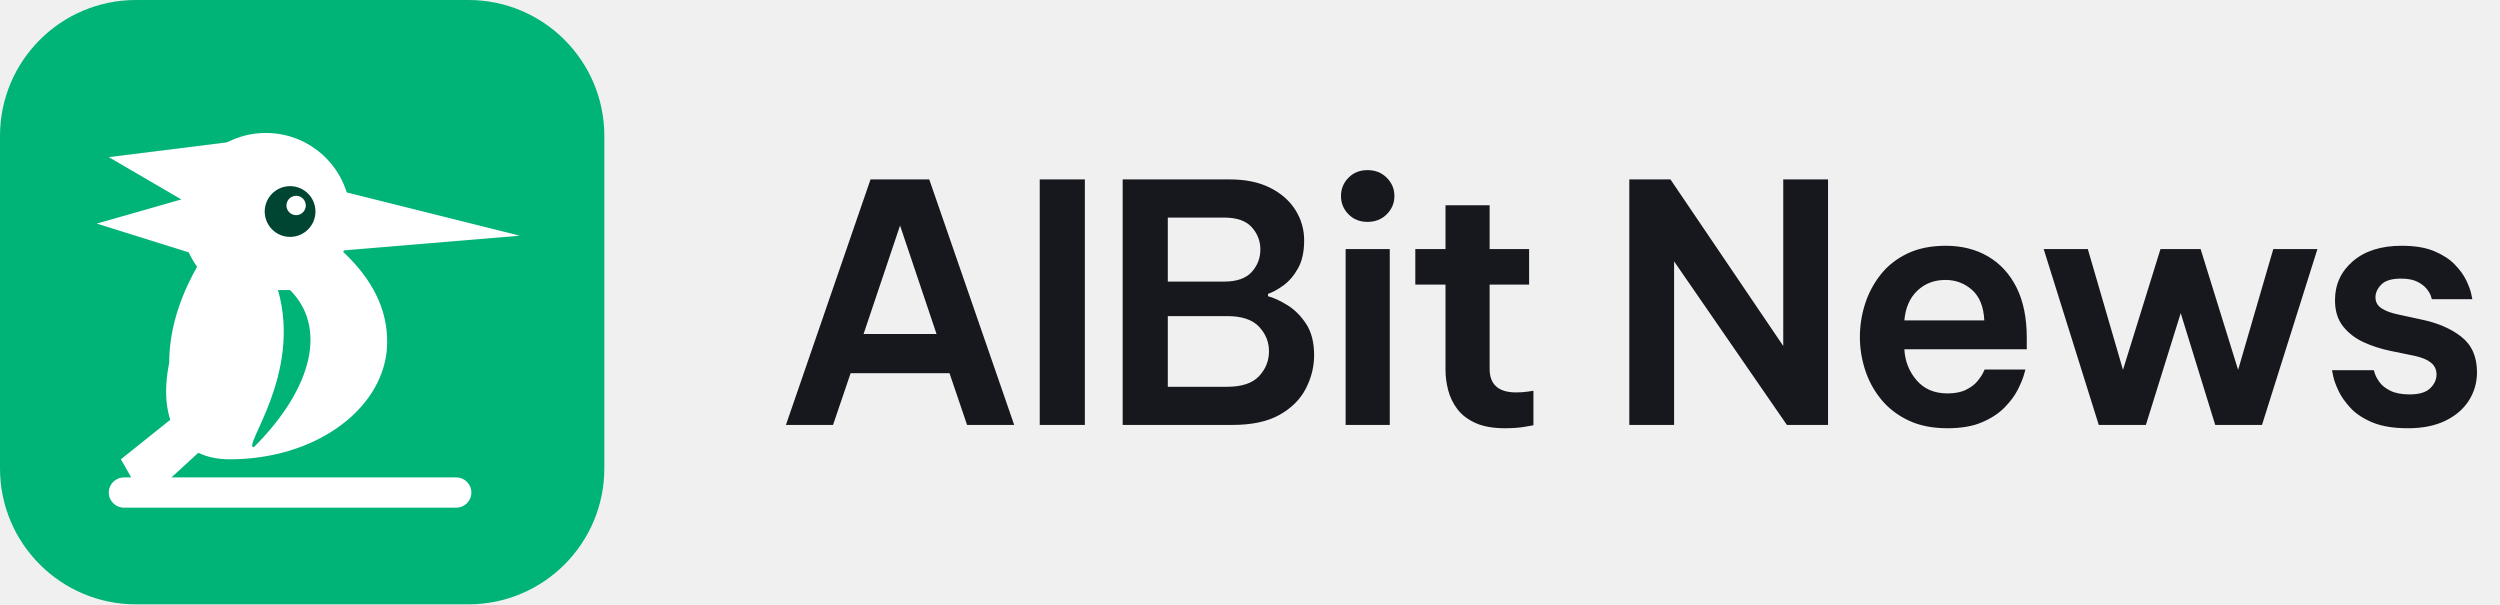
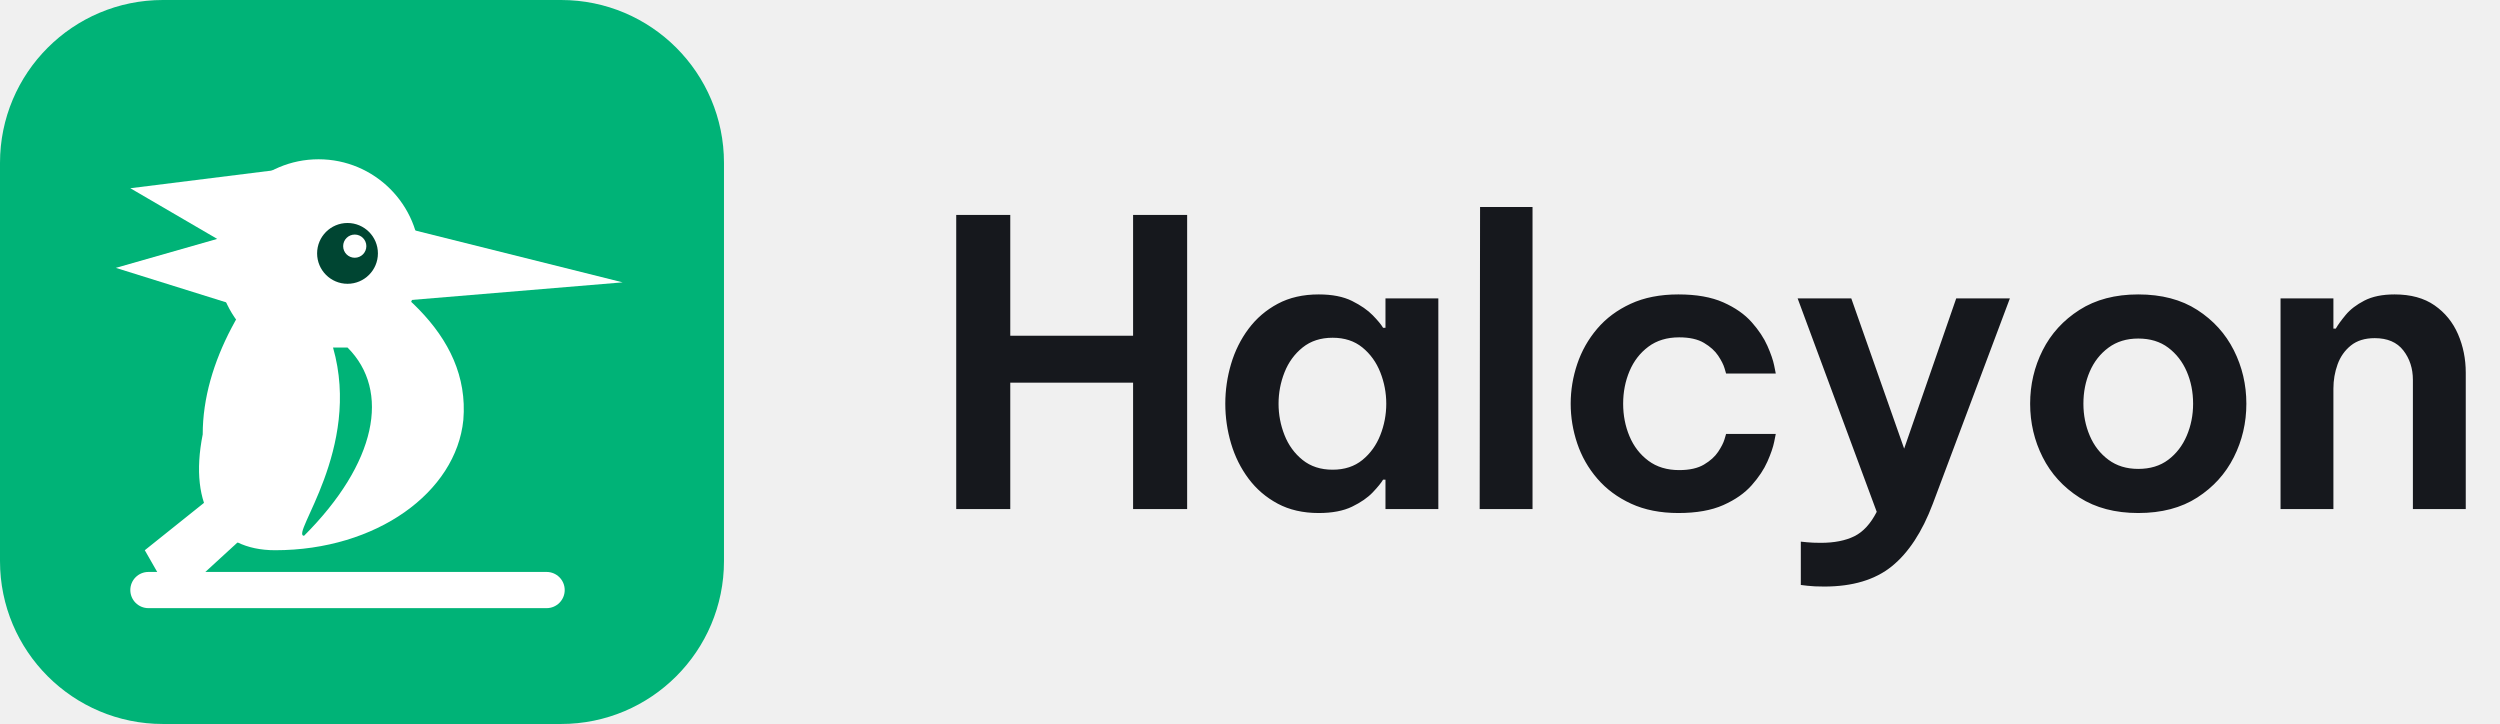
- <svg xmlns="http://www.w3.org/2000/svg" width="1059" height="256" viewBox="0 0 1059 256" role="img" aria-label="AIBit News">
+ <svg xmlns="http://www.w3.org/2000/svg" width="884" height="256" viewBox="0 0 884 256" role="img" aria-label="Halcyon">
  <defs>
    <mask id="m-a-kingfisher-emerald-light-lk" maskUnits="userSpaceOnUse" x="0" y="0" width="256" height="256">
      <rect width="256" height="256" fill="#000" />
      <path d="M 107.52 81.92 C 138.24 97.28, 166.40 117.76, 163.84 148.48 C 161.28 174.08, 133.12 194.56, 97.28 194.56 C 76.80 194.56, 66.56 179.20, 71.68 153.60 C 71.68 128.00, 87.04 102.40, 107.52 81.92 Z" fill="#ffffff" />
      <circle cx="112.64" cy="92.16" r="35.84" fill="#ffffff" />
      <polygon points="107.52,58.88 46.08,66.56 76.80,84.48 40.96,94.72 81.92,107.52" fill="#ffffff" />
      <polygon points="128.00,76.80 220.16,99.84 128.00,107.52" fill="#ffffff" />
      <polygon points="92.16,184.32 61.44,212.48 51.20,194.56 76.80,174.08" fill="#ffffff" />
      <rect x="46.08" y="202.24" width="153.60" height="12.80" rx="6.40" fill="#ffffff" />
      <path d="M 122.88 122.88 C 138.24 138.24, 133.12 163.84, 107.52 189.44 C 102.40 189.44, 128.00 158.72, 117.76 122.88 Z" fill="#000000" />
    </mask>
  </defs>
  <rect width="256" height="256" rx="57.60" fill="#00B377" />
  <rect width="256" height="256" fill="#FFFFFF" mask="url(#m-a-kingfisher-emerald-light-lk)" />
  <circle cx="122.88" cy="89.60" r="10.75" fill="#004532" />
  <circle cx="125.44" cy="87.04" r="4.10" fill="#FFFFFF" />
-   <path fill="#16181D" d="M332.919 180.0 368.757 76.0H393.632L429.611 180.0H409.654L402.205 158.076H360.324L352.876 180.0ZM365.805 141.492H396.724L381.265 95.535ZM440.432 180.0V76.0H459.546V180.0ZM475.568 180.0V76.0H520.962Q530.941 76.0 537.968 79.514Q544.995 83.027 548.719 88.93Q552.443 94.832 552.443 101.859Q552.443 109.027 549.843 113.665Q547.243 118.303 543.659 120.903Q540.076 123.503 537.124 124.486V125.47Q540.778 126.454 545.346 129.265Q549.914 132.076 553.286 137.205Q556.659 142.335 556.659 150.486Q556.659 157.795 553.146 164.611Q549.632 171.427 542.043 175.714Q534.454 180.0 521.946 180.0ZM518.432 92.162H494.681V119.286H518.432Q526.584 119.286 530.238 115.211Q533.892 111.135 533.892 105.654Q533.892 100.314 530.238 96.238Q526.584 92.162 518.432 92.162ZM519.838 133.903H494.681V163.838H519.838Q529.114 163.838 533.33 159.341Q537.546 154.843 537.546 148.8Q537.546 142.897 533.33 138.4Q529.114 133.903 519.838 133.903ZM579.286 93.989Q574.368 93.989 571.205 90.757Q568.043 87.524 568.043 83.027Q568.043 78.53 571.205 75.297Q574.368 72.065 579.286 72.065Q584.205 72.065 587.438 75.297Q590.67 78.53 590.67 83.027Q590.67 87.524 587.438 90.757Q584.205 93.989 579.286 93.989ZM570.011 180.0V105.514H588.703V180.0ZM637.47 181.405Q629.881 181.405 624.962 179.157Q620.043 176.908 617.303 173.254Q614.562 169.6 613.438 165.243Q612.314 160.886 612.314 156.67V120.551H599.524V105.514H612.314V86.962H631.005V105.514H647.73V120.551H631.005V156.249Q631.005 166.227 642.249 166.227Q644.919 166.227 647.238 165.876Q649.557 165.524 649.557 165.524V180.141Q649.557 180.141 645.973 180.773Q642.389 181.405 637.47 181.405ZM690.173 180.0V76.0H707.6L755.384 146.551V76.0H774.357V180.0H756.93L709.146 110.714V180.0ZM824.951 181.405Q815.395 181.405 808.438 178.103Q801.481 174.8 796.914 169.249Q792.346 163.697 790.097 156.811Q787.849 149.924 787.849 142.757Q787.849 135.589 790.027 128.773Q792.205 121.957 796.632 116.335Q801.059 110.714 807.946 107.411Q814.832 104.108 824.249 104.108Q834.368 104.108 842.097 108.605Q849.827 113.103 854.184 121.746Q858.541 130.389 858.541 143.178V147.957H806.681Q807.103 155.546 811.881 161.097Q816.659 166.649 824.951 166.649Q829.73 166.649 832.822 165.103Q835.914 163.557 837.6 161.519Q839.286 159.481 839.989 158.005Q840.692 156.53 840.692 156.53H857.978Q857.978 156.53 857.276 158.989Q856.573 161.449 854.676 165.173Q852.778 168.897 849.124 172.622Q845.47 176.346 839.568 178.876Q833.665 181.405 824.951 181.405ZM806.681 135.73H840.551Q840.13 127.016 835.351 122.8Q830.573 118.584 824.108 118.584Q816.941 118.584 812.162 123.151Q807.384 127.719 806.681 135.73ZM889.038 180.0 865.708 105.514H884.4L899.297 156.67L915.178 105.514H932.184L948.065 156.67L962.962 105.514H981.654L958.184 180.0H938.368L923.751 132.638L908.995 180.0ZM1020.022 181.405Q1010.886 181.405 1004.984 178.946Q999.081 176.486 995.638 172.762Q992.195 169.038 990.508 165.384Q988.822 161.73 988.33 159.27Q987.838 156.811 987.838 156.811H1005.546Q1005.546 156.811 1006.038 158.357Q1006.53 159.903 1008.005 161.941Q1009.481 163.978 1012.573 165.524Q1015.665 167.07 1020.724 167.07Q1026.768 167.07 1029.438 164.47Q1032.108 161.87 1032.108 158.638Q1032.108 155.546 1029.789 153.649Q1027.47 151.751 1022.973 150.768L1012.714 148.659Q1006.53 147.395 1001.189 144.935Q995.849 142.476 992.476 138.189Q989.103 133.903 989.103 127.157Q989.103 117.178 996.692 110.643Q1004.281 104.108 1017.351 104.108Q1025.643 104.108 1031.054 106.357Q1036.465 108.605 1039.768 111.978Q1043.07 115.351 1044.686 118.724Q1046.303 122.097 1046.795 124.416Q1047.286 126.735 1047.286 126.735H1030.141Q1030.141 126.735 1029.719 125.4Q1029.297 124.065 1027.962 122.378Q1026.627 120.692 1024.027 119.357Q1021.427 118.022 1017.07 118.022Q1011.168 118.022 1008.708 120.551Q1006.249 123.081 1006.249 125.892Q1006.249 128.984 1008.919 130.67Q1011.589 132.357 1015.805 133.2L1025.503 135.308Q1035.903 137.416 1042.578 142.616Q1049.254 147.816 1049.254 157.654Q1049.254 164.259 1045.811 169.67Q1042.368 175.081 1035.832 178.243Q1029.297 181.405 1020.022 181.405Z" />
+   <path fill="#16181D" d="M338.119 180.0V76.0H357.232V118.724H400.659V76.0H419.773V180.0H400.659V135.308H357.232V180.0ZM466.292 104.108Q473.459 104.108 478.097 106.427Q482.735 108.746 485.405 111.486Q488.076 114.227 489.059 115.914H489.903V105.514H508.595V180.0H489.903V169.6H489.059Q488.076 171.286 485.405 174.097Q482.735 176.908 478.097 179.157Q473.459 181.405 466.292 181.405Q458.0 181.405 451.816 178.103Q445.632 174.8 441.486 169.249Q437.341 163.697 435.303 156.811Q433.265 149.924 433.265 142.757Q433.265 135.589 435.303 128.703Q437.341 121.816 441.486 116.265Q445.632 110.714 451.816 107.411Q458.0 104.108 466.292 104.108ZM471.211 119.427Q464.886 119.427 460.6 122.87Q456.314 126.314 454.205 131.654Q452.097 136.995 452.097 142.757Q452.097 148.519 454.205 153.859Q456.314 159.2 460.6 162.643Q464.886 166.086 471.211 166.086Q477.535 166.086 481.751 162.643Q485.968 159.2 488.076 153.859Q490.184 148.519 490.184 142.757Q490.184 136.995 488.076 131.654Q485.968 126.314 481.751 122.87Q477.535 119.427 471.211 119.427ZM523.211 180.0 523.351 73.189H541.903V180.0ZM593.481 181.405Q583.924 181.405 576.757 178.103Q569.589 174.8 564.811 169.249Q560.032 163.697 557.714 156.811Q555.395 149.924 555.395 142.757Q555.395 135.589 557.714 128.703Q560.032 121.816 564.741 116.265Q569.449 110.714 576.616 107.411Q583.784 104.108 593.481 104.108Q603.038 104.108 609.362 106.919Q615.686 109.73 619.411 113.946Q623.135 118.162 624.962 122.308Q626.789 126.454 627.351 129.265Q627.914 132.076 627.914 132.076H610.346Q610.346 132.076 609.784 130.178Q609.222 128.281 607.535 125.751Q605.849 123.222 602.546 121.254Q599.243 119.286 593.762 119.286Q587.297 119.286 582.87 122.589Q578.443 125.892 576.195 131.232Q573.946 136.573 573.946 142.757Q573.946 148.941 576.195 154.281Q578.443 159.622 582.87 162.924Q587.297 166.227 593.762 166.227Q599.243 166.227 602.546 164.259Q605.849 162.292 607.535 159.762Q609.222 157.232 609.784 155.335Q610.346 153.438 610.346 153.438H627.914Q627.914 153.438 627.351 156.249Q626.789 159.059 624.962 163.205Q623.135 167.351 619.411 171.568Q615.686 175.784 609.362 178.595Q603.038 181.405 593.481 181.405ZM645.059 207.405Q641.405 207.405 639.086 207.124Q636.768 206.843 636.768 206.843V191.524Q636.768 191.524 638.876 191.735Q640.984 191.946 643.795 191.946Q650.962 191.946 655.67 189.627Q660.378 187.308 663.611 180.984L635.643 105.514H654.616L673.308 158.638L691.719 105.514H710.692L683.427 178.173Q677.805 193.07 668.951 200.238Q660.097 207.405 645.059 207.405ZM756.086 181.405Q743.859 181.405 735.286 175.924Q726.714 170.443 722.286 161.659Q717.859 152.876 717.859 142.757Q717.859 132.638 722.286 123.854Q726.714 115.07 735.286 109.589Q743.859 104.108 756.086 104.108Q768.454 104.108 776.957 109.589Q785.459 115.07 789.886 123.854Q794.314 132.638 794.314 142.757Q794.314 152.876 789.886 161.659Q785.459 170.443 776.957 175.924Q768.454 181.405 756.086 181.405ZM756.086 165.805Q762.411 165.805 766.697 162.573Q770.984 159.341 773.232 154.07Q775.481 148.8 775.481 142.757Q775.481 136.573 773.232 131.373Q770.984 126.173 766.697 122.941Q762.411 119.708 756.086 119.708Q749.903 119.708 745.546 122.941Q741.189 126.173 738.941 131.373Q736.692 136.573 736.692 142.757Q736.692 148.8 738.941 154.07Q741.189 159.341 745.546 162.573Q749.903 165.805 756.086 165.805ZM806.4 180.0V105.514H825.092V116.195H825.935Q827.059 114.227 829.449 111.346Q831.838 108.465 836.054 106.286Q840.27 104.108 846.735 104.108Q855.308 104.108 860.859 107.973Q866.411 111.838 869.151 118.162Q871.892 124.486 871.892 131.795V180.0H853.2V134.324Q853.2 128.281 849.827 123.924Q846.454 119.568 839.708 119.568Q834.508 119.568 831.276 122.168Q828.043 124.768 826.568 128.843Q825.092 132.919 825.092 137.416V180.0Z" />
</svg>
